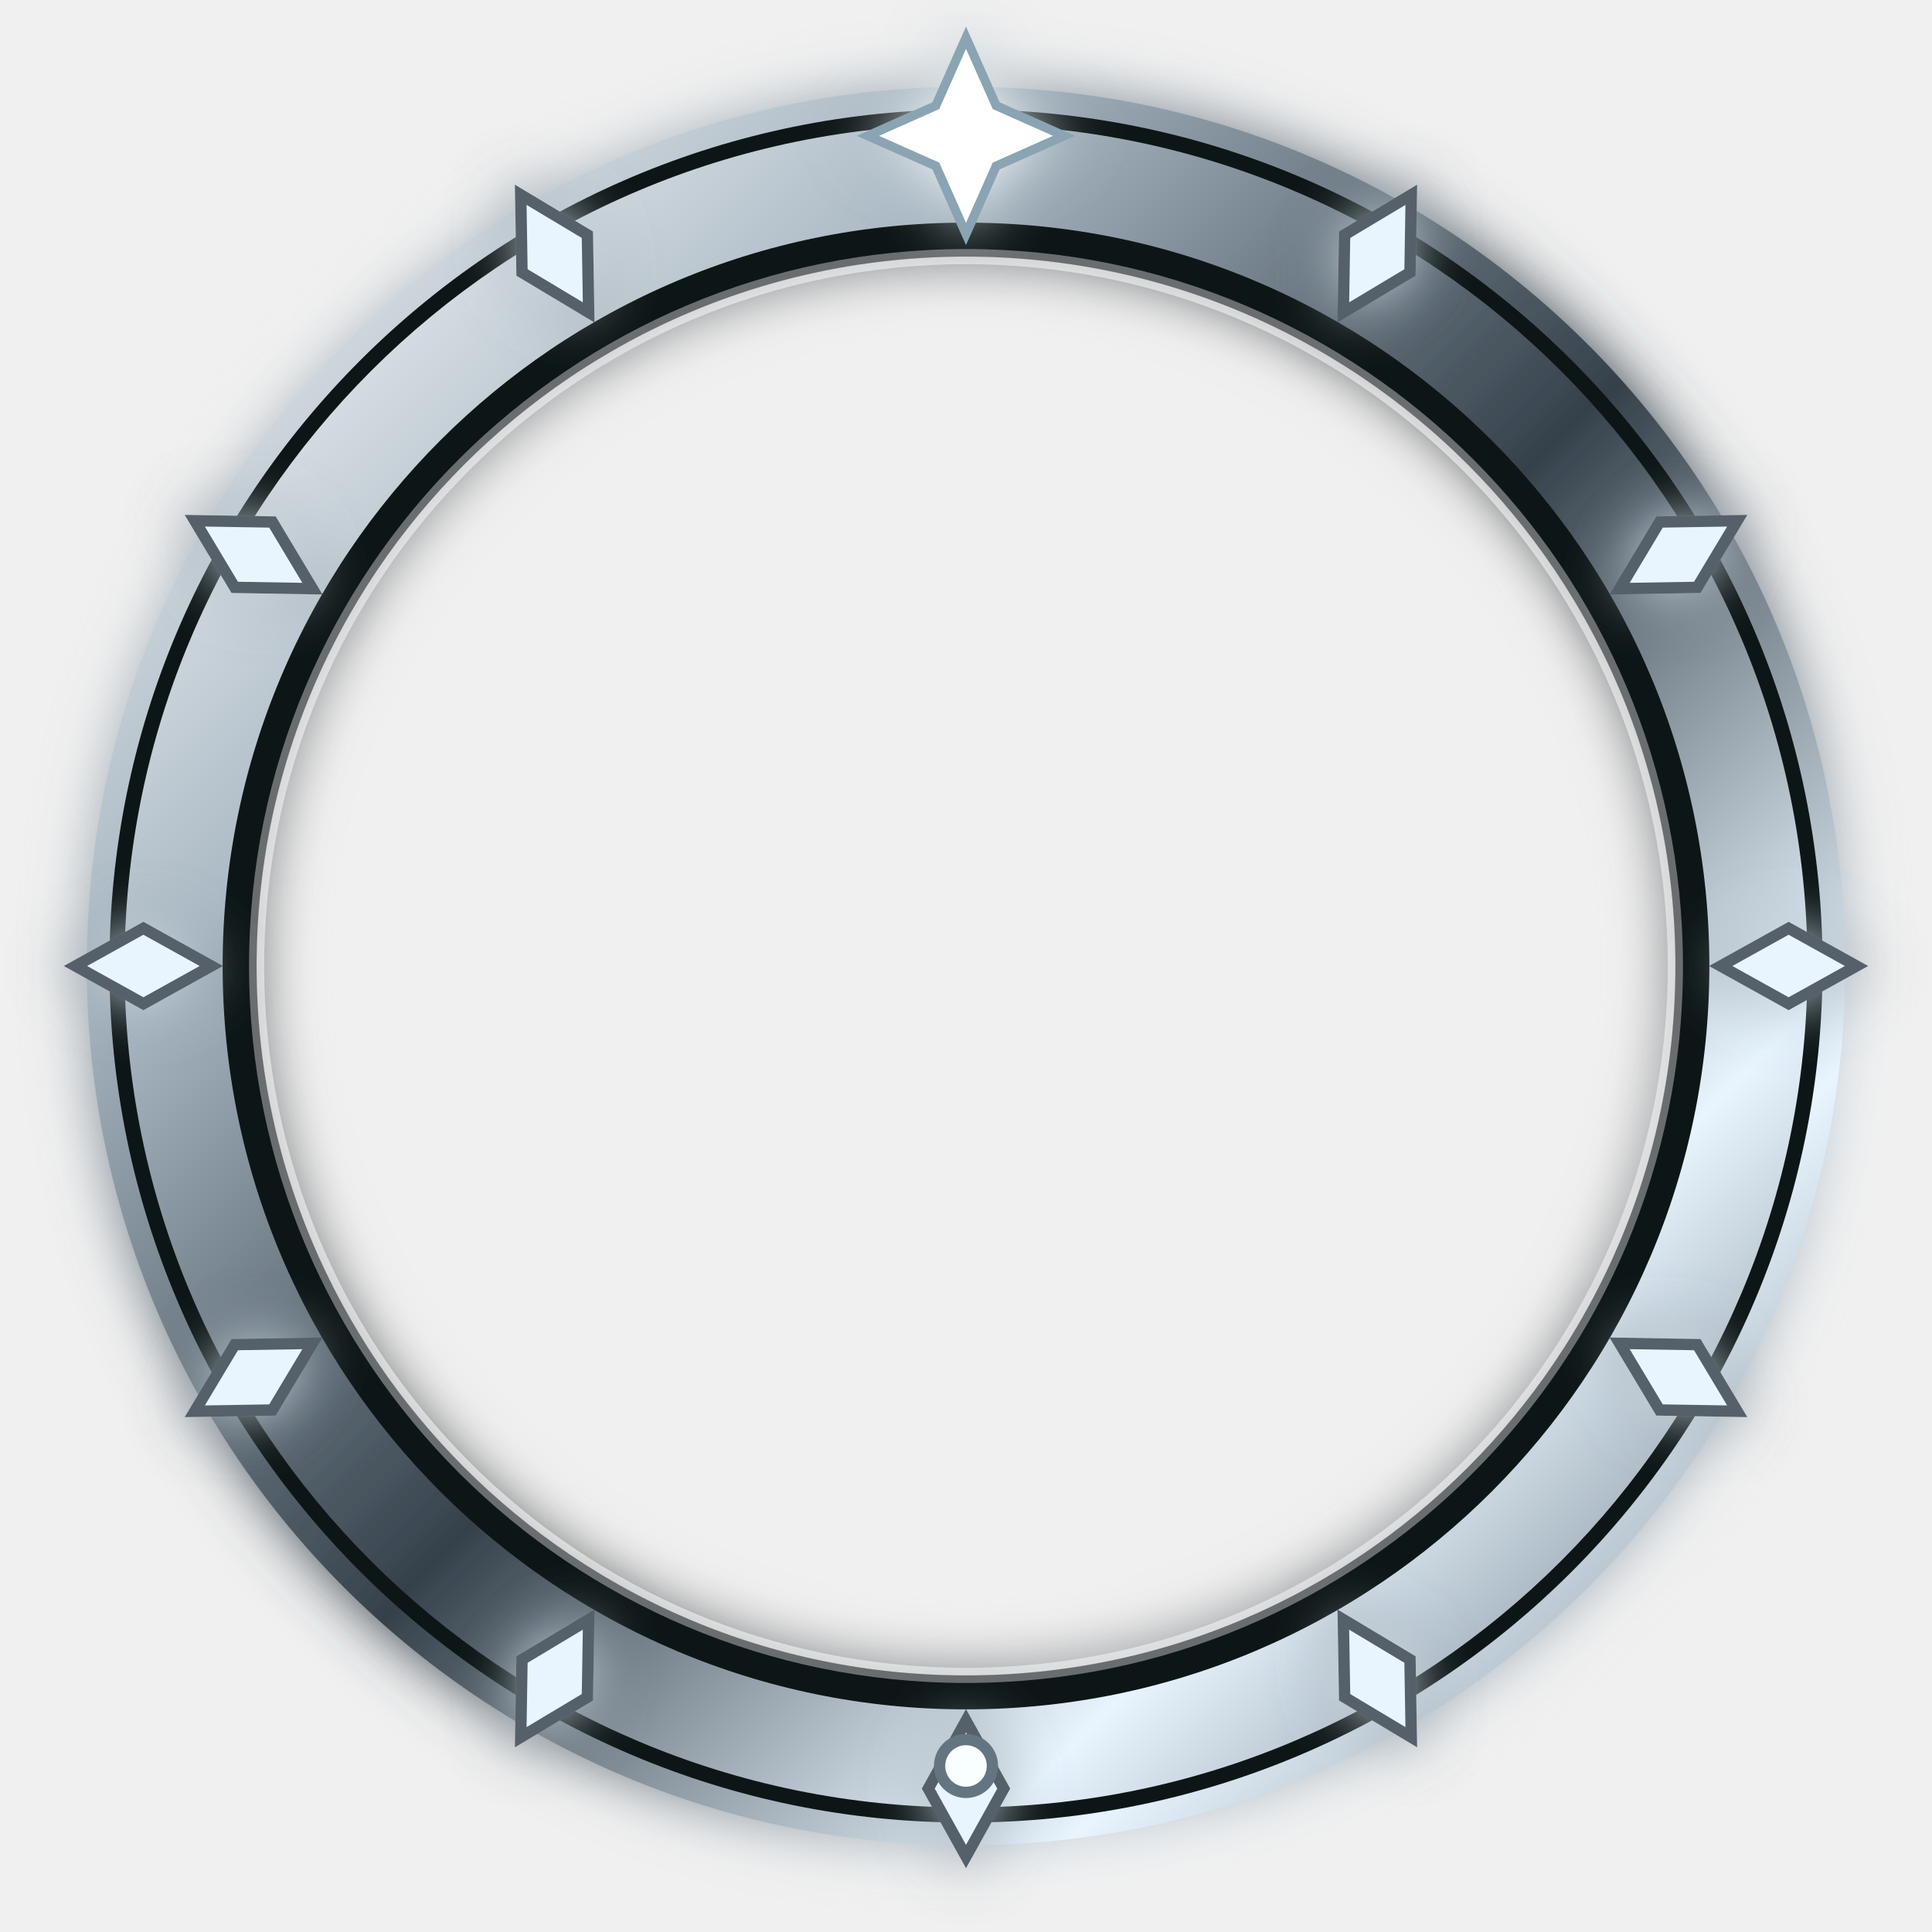
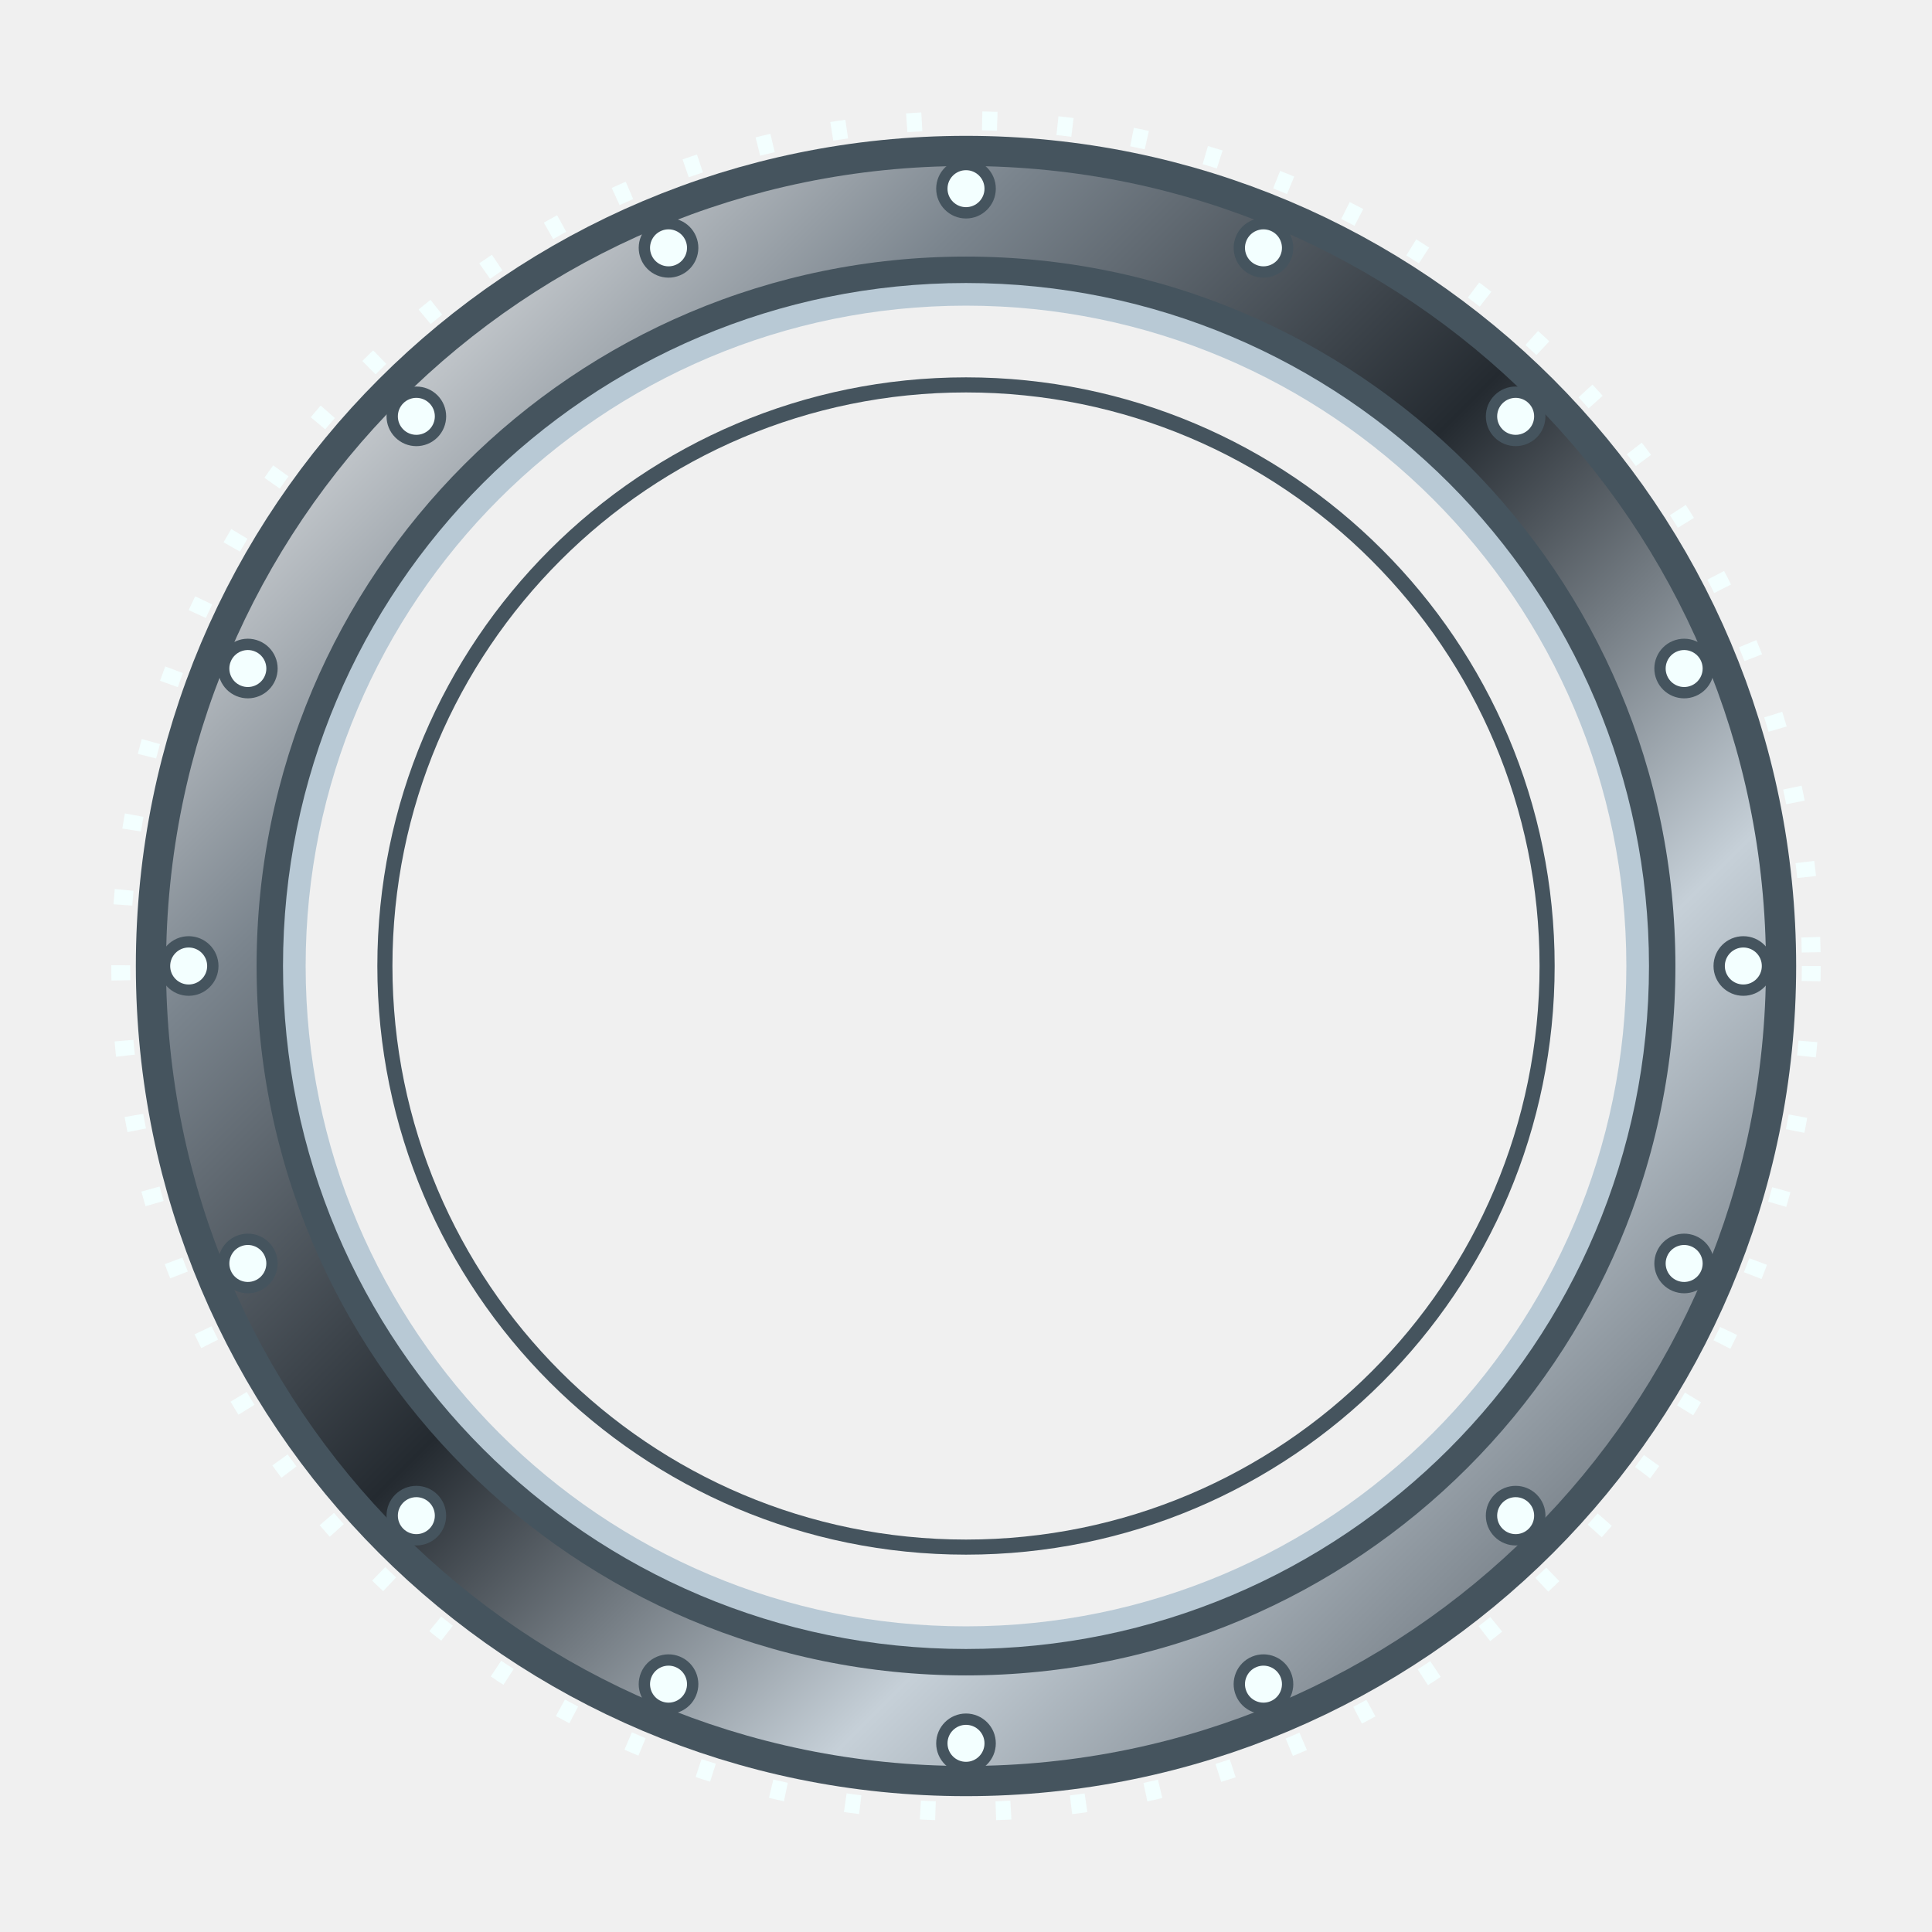
<svg xmlns="http://www.w3.org/2000/svg" viewBox="0 0 256 256">
  <defs>
-     <linearGradient id="fire" x1="0" y1="0" x2="0.8" y2="1">
-       <stop stop-color="#fff5a1" />
-       <stop offset=".24" stop-color="#ff9d27" />
-       <stop offset=".58" stop-color="#ff3b12" />
-       <stop offset="1" stop-color="#7f1008" />
-     </linearGradient>
-     <linearGradient id="ice" x1="0" y1="0" x2="1" y2="1">
-       <stop stop-color="#f4ffff" />
-       <stop offset=".26" stop-color="#4be7ff" />
-       <stop offset=".62" stop-color="#168bff" />
-       <stop offset="1" stop-color="#2637be" />
-     </linearGradient>
-     <linearGradient id="metal" x1="0" y1="0" x2="1" y2="1">
-       <stop stop-color="#fff" />
-       <stop offset=".25" stop-color="#a9b8c3" />
-       <stop offset=".52" stop-color="#35414b" />
-       <stop offset=".78" stop-color="#e8f5ff" />
-       <stop offset="1" stop-color="#65737e" />
-     </linearGradient>
-     <linearGradient id="gold" x1="0" y1="0" x2="1" y2="1">
-       <stop stop-color="#fff1a5" />
-       <stop offset=".25" stop-color="#e6b84c" />
-       <stop offset=".55" stop-color="#8b5b12" />
-       <stop offset=".8" stop-color="#ffe890" />
-       <stop offset="1" stop-color="#9a6b1d" />
-     </linearGradient>
-     <linearGradient id="bronze" x1="0" y1="0" x2="1" y2="1">
-       <stop stop-color="#f5c096" />
-       <stop offset=".28" stop-color="#a45b2b" />
-       <stop offset=".56" stop-color="#63351c" />
-       <stop offset=".8" stop-color="#e9a36d" />
-       <stop offset="1" stop-color="#78421f" />
-     </linearGradient>
-     <linearGradient id="diamond" x1="0" y1="0" x2="1" y2="1">
-       <stop stop-color="#fff" />
-       <stop offset=".25" stop-color="#8ff3ff" />
-       <stop offset=".56" stop-color="#2f819c" />
-       <stop offset=".8" stop-color="#e6ffff" />
-       <stop offset="1" stop-color="#5dc3ee" />
-     </linearGradient>
-     <linearGradient id="rainbow" x1="0" y1="0" x2="1" y2="1">
-       <stop stop-color="#ff294f" />
-       <stop offset=".16" stop-color="#ff9c21" />
-       <stop offset=".32" stop-color="#faff35" />
-       <stop offset=".48" stop-color="#2dff81" />
-       <stop offset=".64" stop-color="#19dfff" />
-       <stop offset=".82" stop-color="#6a4dff" />
-       <stop offset="1" stop-color="#ff38c7" />
-     </linearGradient>
-     <linearGradient id="neon" x1="0" y1="0" x2="1" y2="1">
-       <stop stop-color="#ffe0ff" />
-       <stop offset=".3" stop-color="#e05bff" />
-       <stop offset=".7" stop-color="#7025ec" />
-       <stop offset="1" stop-color="#ff8aff" />
-     </linearGradient>
    <filter id="glow" x="-60%" y="-60%" width="220%" height="220%">
-       <feGaussianBlur stdDeviation="4" result="blur" />
+       <feGaussianBlur stdDeviation="3.5" result="b" />
      <feMerge>
-         <feMergeNode in="blur" />
+         <feMergeNode in="b" />
        <feMergeNode in="SourceGraphic" />
      </feMerge>
    </filter>
+     <linearGradient id="metal" x1="0" y1="0" x2="1" y2="1">
+       <stop stop-color="#fff" />
+       <stop offset=".25" stop-color="#7b858e" />
+       <stop offset=".48" stop-color="#242a30" />
+       <stop offset=".72" stop-color="#c6d0d8" />
+       <stop offset="1" stop-color="#4d555d" />
+     </linearGradient>
  </defs>
-   <g filter="url(#glow)">
-     <circle cx="128" cy="128" r="105" fill="none" stroke="#101316" stroke-width="22" />
-     <circle cx="128" cy="128" r="105" fill="none" stroke="url(#metal)" stroke-width="13" />
-     <circle cx="128" cy="128" r="115" fill="none" stroke="url(#metal)" stroke-width="3" />
-     <circle cx="128" cy="128" r="94" fill="none" stroke="#fff" stroke-opacity=".38" stroke-width="2" />
-   </g>
-   <g filter="url(#glow)">
-     <path transform="rotate(0 128 128)" d="M128 10l5 9-5 9-5-9z" fill="#e8f5ff" stroke="#54616a" stroke-width="1.5" />
-     <path transform="rotate(30 128 128)" d="M128 10l5 9-5 9-5-9z" fill="#e8f5ff" stroke="#54616a" stroke-width="1.5" />
-     <path transform="rotate(60 128 128)" d="M128 10l5 9-5 9-5-9z" fill="#e8f5ff" stroke="#54616a" stroke-width="1.5" />
-     <path transform="rotate(90 128 128)" d="M128 10l5 9-5 9-5-9z" fill="#e8f5ff" stroke="#54616a" stroke-width="1.5" />
-     <path transform="rotate(120 128 128)" d="M128 10l5 9-5 9-5-9z" fill="#e8f5ff" stroke="#54616a" stroke-width="1.5" />
-     <path transform="rotate(150 128 128)" d="M128 10l5 9-5 9-5-9z" fill="#e8f5ff" stroke="#54616a" stroke-width="1.5" />
-     <path transform="rotate(180 128 128)" d="M128 10l5 9-5 9-5-9z" fill="#e8f5ff" stroke="#54616a" stroke-width="1.5" />
-     <path transform="rotate(210 128 128)" d="M128 10l5 9-5 9-5-9z" fill="#e8f5ff" stroke="#54616a" stroke-width="1.5" />
-     <path transform="rotate(240 128 128)" d="M128 10l5 9-5 9-5-9z" fill="#e8f5ff" stroke="#54616a" stroke-width="1.5" />
-     <path transform="rotate(270 128 128)" d="M128 10l5 9-5 9-5-9z" fill="#e8f5ff" stroke="#54616a" stroke-width="1.5" />
-     <path transform="rotate(300 128 128)" d="M128 10l5 9-5 9-5-9z" fill="#e8f5ff" stroke="#54616a" stroke-width="1.5" />
-     <path transform="rotate(330 128 128)" d="M128 10l5 9-5 9-5-9z" fill="#e8f5ff" stroke="#54616a" stroke-width="1.5" />
-     <path d="M128 5l4 9 9 4-9 4-4 9-4-9-9-4 9-4z" fill="#fff" stroke="#8aa4b3" stroke-width="1.2" />
-     <circle cx="128" cy="234" r="3.5" fill="#f9ffff" stroke="#647581" stroke-width="1.5" />
+   <g>
+     <circle cx="128" cy="128" r="100" fill="none" stroke="#45545e" stroke-width="20" />
+     <circle cx="128" cy="128" r="100" fill="none" stroke="url(#metal)" stroke-width="12" />
+     <circle cx="128" cy="128" r="89" fill="none" stroke="#b8c9d5" stroke-width="3" />
+     <circle cx="128" cy="128" r="112" fill="none" stroke="#f3ffff" stroke-width="2.5" stroke-dasharray="2 8" />
+     <circle transform="rotate(0 128 128)" cx="128" cy="25" r="3.2" fill="#f3ffff" stroke="#45545e" stroke-width="1.5" />
+     <circle transform="rotate(22.5 128 128)" cx="128" cy="25" r="3.2" fill="#f3ffff" stroke="#45545e" stroke-width="1.5" />
+     <circle transform="rotate(45 128 128)" cx="128" cy="25" r="3.2" fill="#f3ffff" stroke="#45545e" stroke-width="1.5" />
+     <circle transform="rotate(67.5 128 128)" cx="128" cy="25" r="3.2" fill="#f3ffff" stroke="#45545e" stroke-width="1.5" />
+     <circle transform="rotate(90 128 128)" cx="128" cy="25" r="3.2" fill="#f3ffff" stroke="#45545e" stroke-width="1.5" />
+     <circle transform="rotate(112.5 128 128)" cx="128" cy="25" r="3.2" fill="#f3ffff" stroke="#45545e" stroke-width="1.5" />
+     <circle transform="rotate(135 128 128)" cx="128" cy="25" r="3.2" fill="#f3ffff" stroke="#45545e" stroke-width="1.5" />
+     <circle transform="rotate(157.5 128 128)" cx="128" cy="25" r="3.2" fill="#f3ffff" stroke="#45545e" stroke-width="1.5" />
+     <circle transform="rotate(180 128 128)" cx="128" cy="25" r="3.2" fill="#f3ffff" stroke="#45545e" stroke-width="1.5" />
+     <circle transform="rotate(202.5 128 128)" cx="128" cy="25" r="3.2" fill="#f3ffff" stroke="#45545e" stroke-width="1.5" />
+     <circle transform="rotate(225 128 128)" cx="128" cy="25" r="3.2" fill="#f3ffff" stroke="#45545e" stroke-width="1.5" />
+     <circle transform="rotate(247.5 128 128)" cx="128" cy="25" r="3.2" fill="#f3ffff" stroke="#45545e" stroke-width="1.5" />
+     <circle transform="rotate(270 128 128)" cx="128" cy="25" r="3.2" fill="#f3ffff" stroke="#45545e" stroke-width="1.5" />
+     <circle transform="rotate(292.5 128 128)" cx="128" cy="25" r="3.2" fill="#f3ffff" stroke="#45545e" stroke-width="1.5" />
+     <circle transform="rotate(315 128 128)" cx="128" cy="25" r="3.2" fill="#f3ffff" stroke="#45545e" stroke-width="1.5" />
+     <circle transform="rotate(337.5 128 128)" cx="128" cy="25" r="3.2" fill="#f3ffff" stroke="#45545e" stroke-width="1.5" />
+     <circle cx="128" cy="128" r="77" fill="none" stroke="#45545e" stroke-width="2" />
  </g>
</svg>
